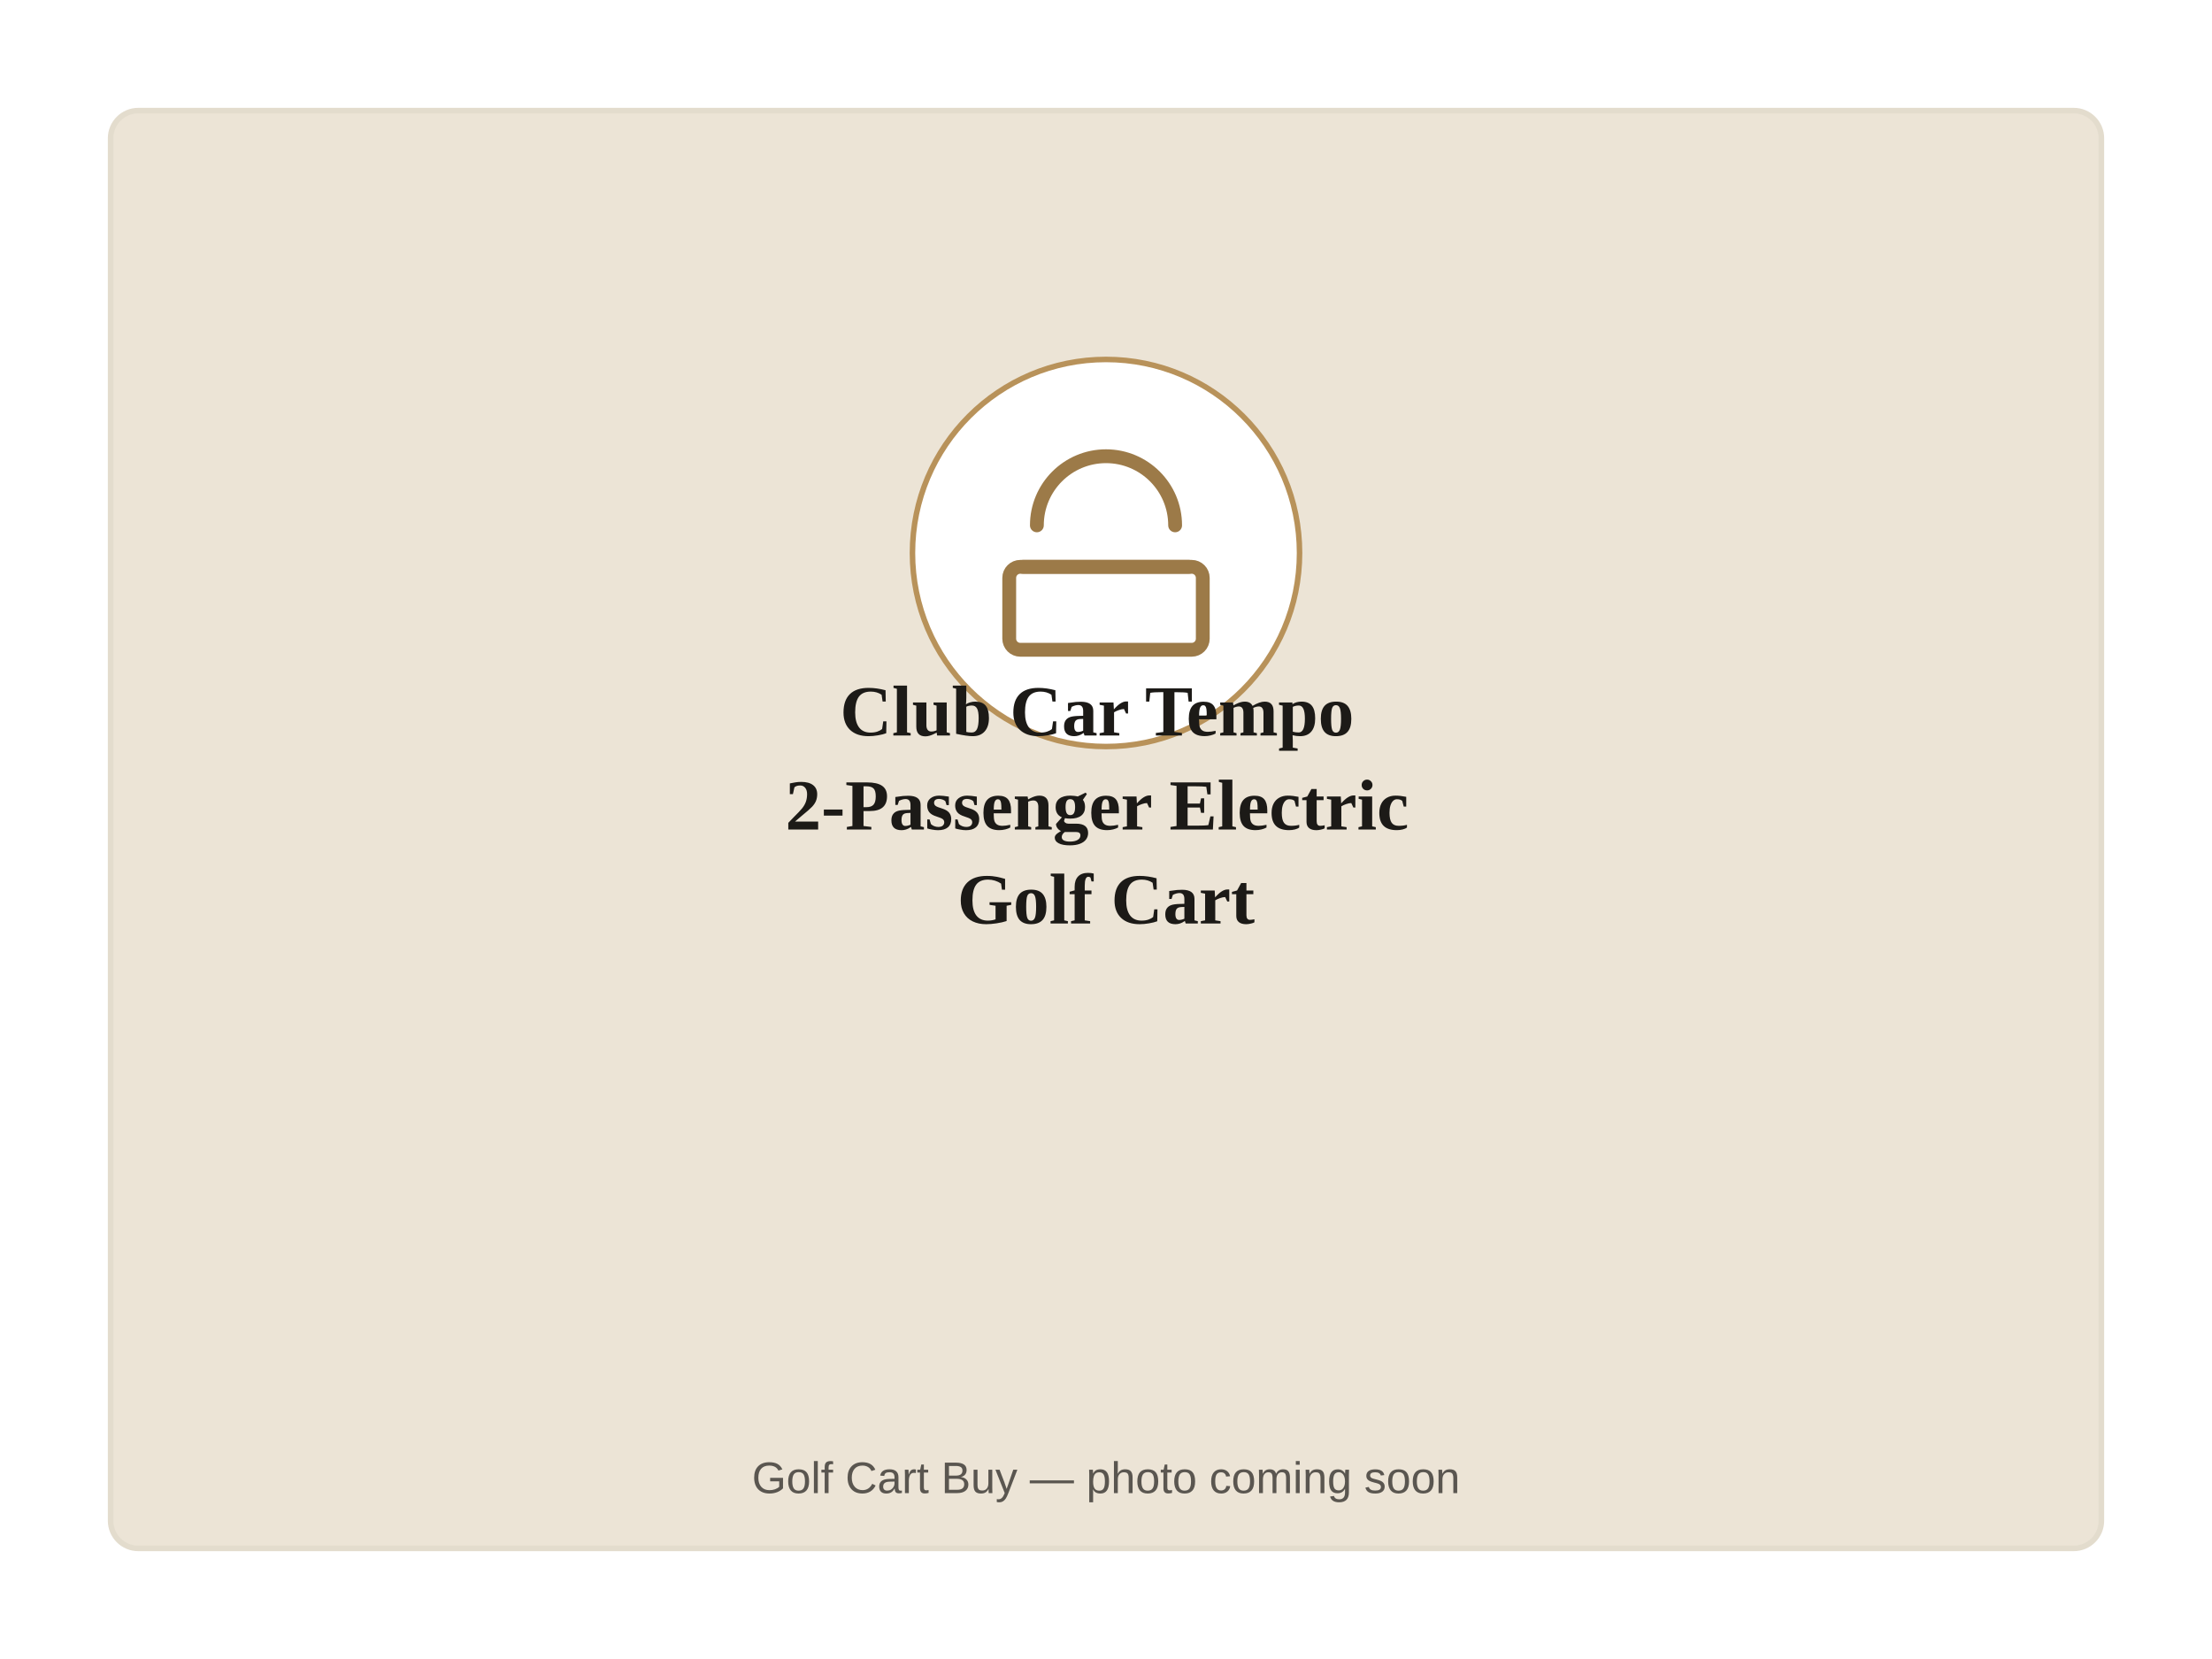
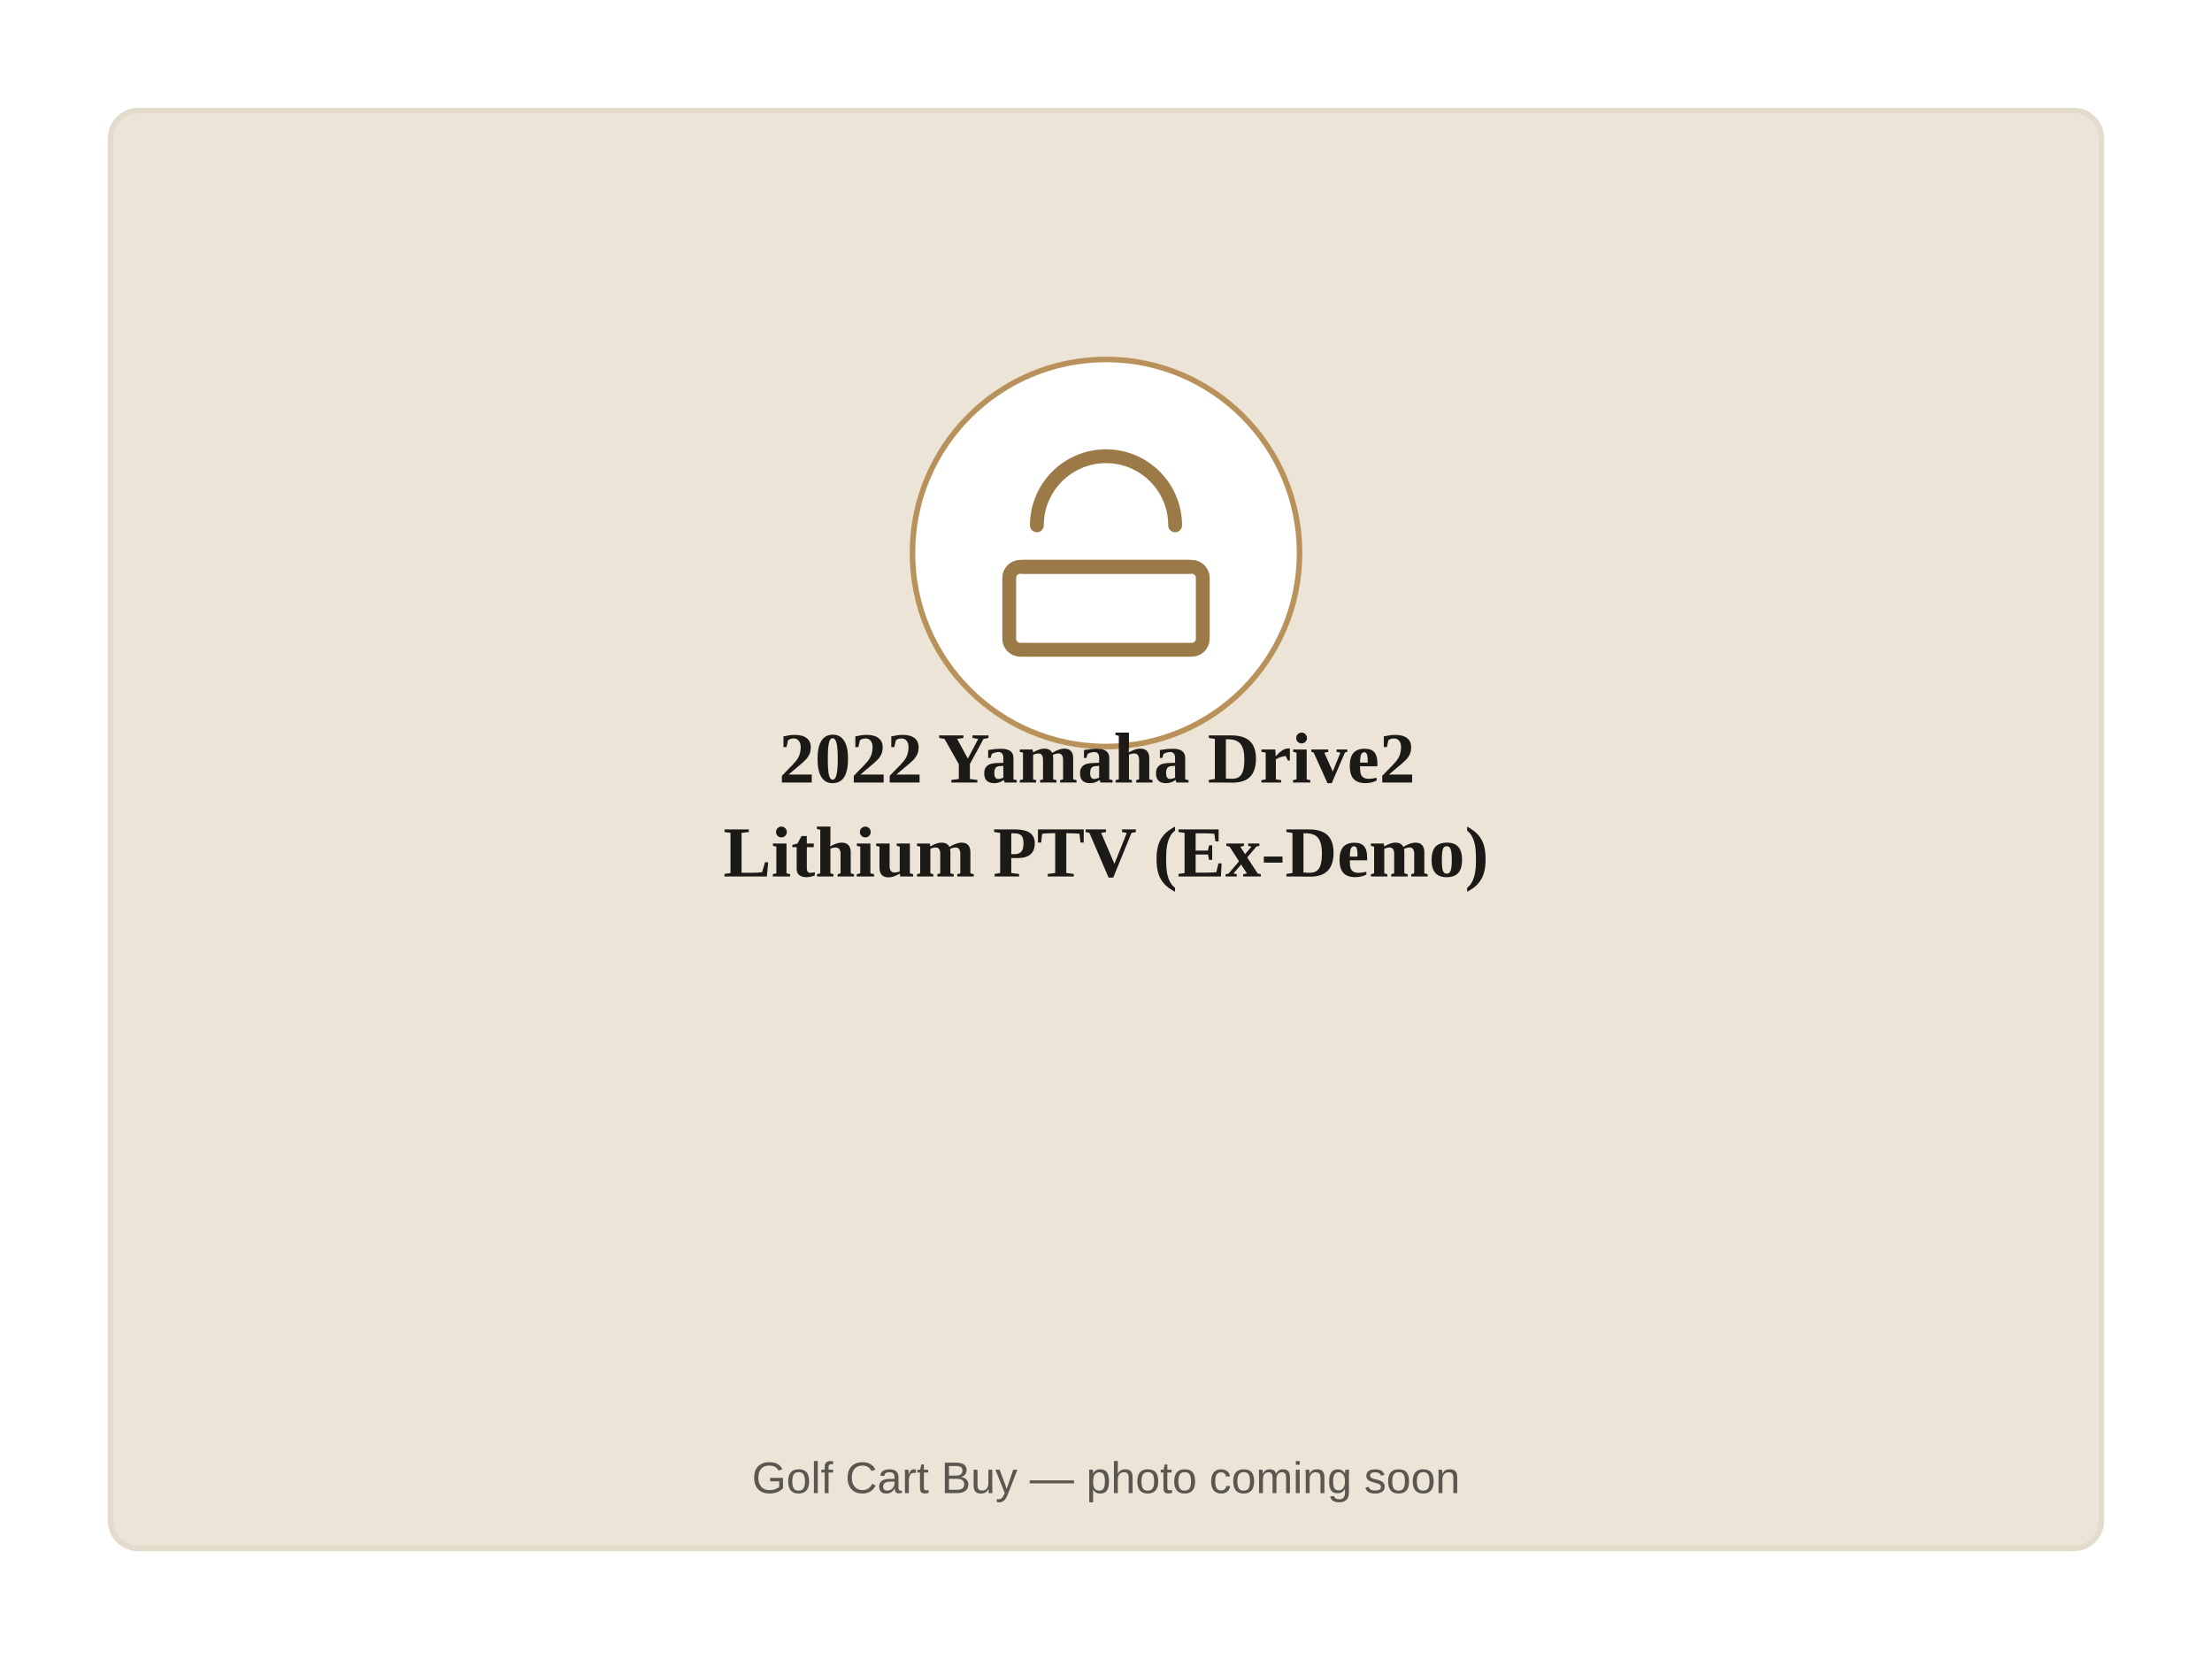
<svg xmlns="http://www.w3.org/2000/svg" viewBox="0 0 800 600" width="800" height="600">
  <rect width="800" height="600" fill="#ffffff" />
  <rect x="40" y="40" width="720" height="520" rx="10" fill="#ece4d6" stroke="#e3dccd" stroke-width="2" />
  <circle cx="400" cy="200" r="70" fill="#ffffff" stroke="#b8925a" stroke-width="2" />
  <path d="M370 205 h60 M375 190 a25 25 0 0 1 50 0" stroke="#9c7a48" stroke-width="5" fill="none" stroke-linecap="round" stroke-linejoin="round" />
  <rect x="365" y="205" width="70" height="30" rx="4" stroke="#9c7a48" stroke-width="5" fill="none" />
  <text font-family="Georgia, 'Times New Roman', serif" font-size="26" font-weight="700" fill="#1c1a17" text-anchor="middle">
-     <tspan x="400" y="266">Club Car Tempo</tspan>
-     <tspan x="400" y="300">2-Passenger Electric</tspan>
-     <tspan x="400" y="334">Golf Cart</tspan>
+     <tspan x="400" y="283">2022 Yamaha Drive2</tspan>
+     <tspan x="400" y="317">Lithium PTV (Ex-Demo)</tspan>
  </text>
  <text x="400" y="540" font-family="Arial, Helvetica, sans-serif" font-size="16" fill="#5a5650" text-anchor="middle">Golf Cart Buy — photo coming soon</text>
</svg>
